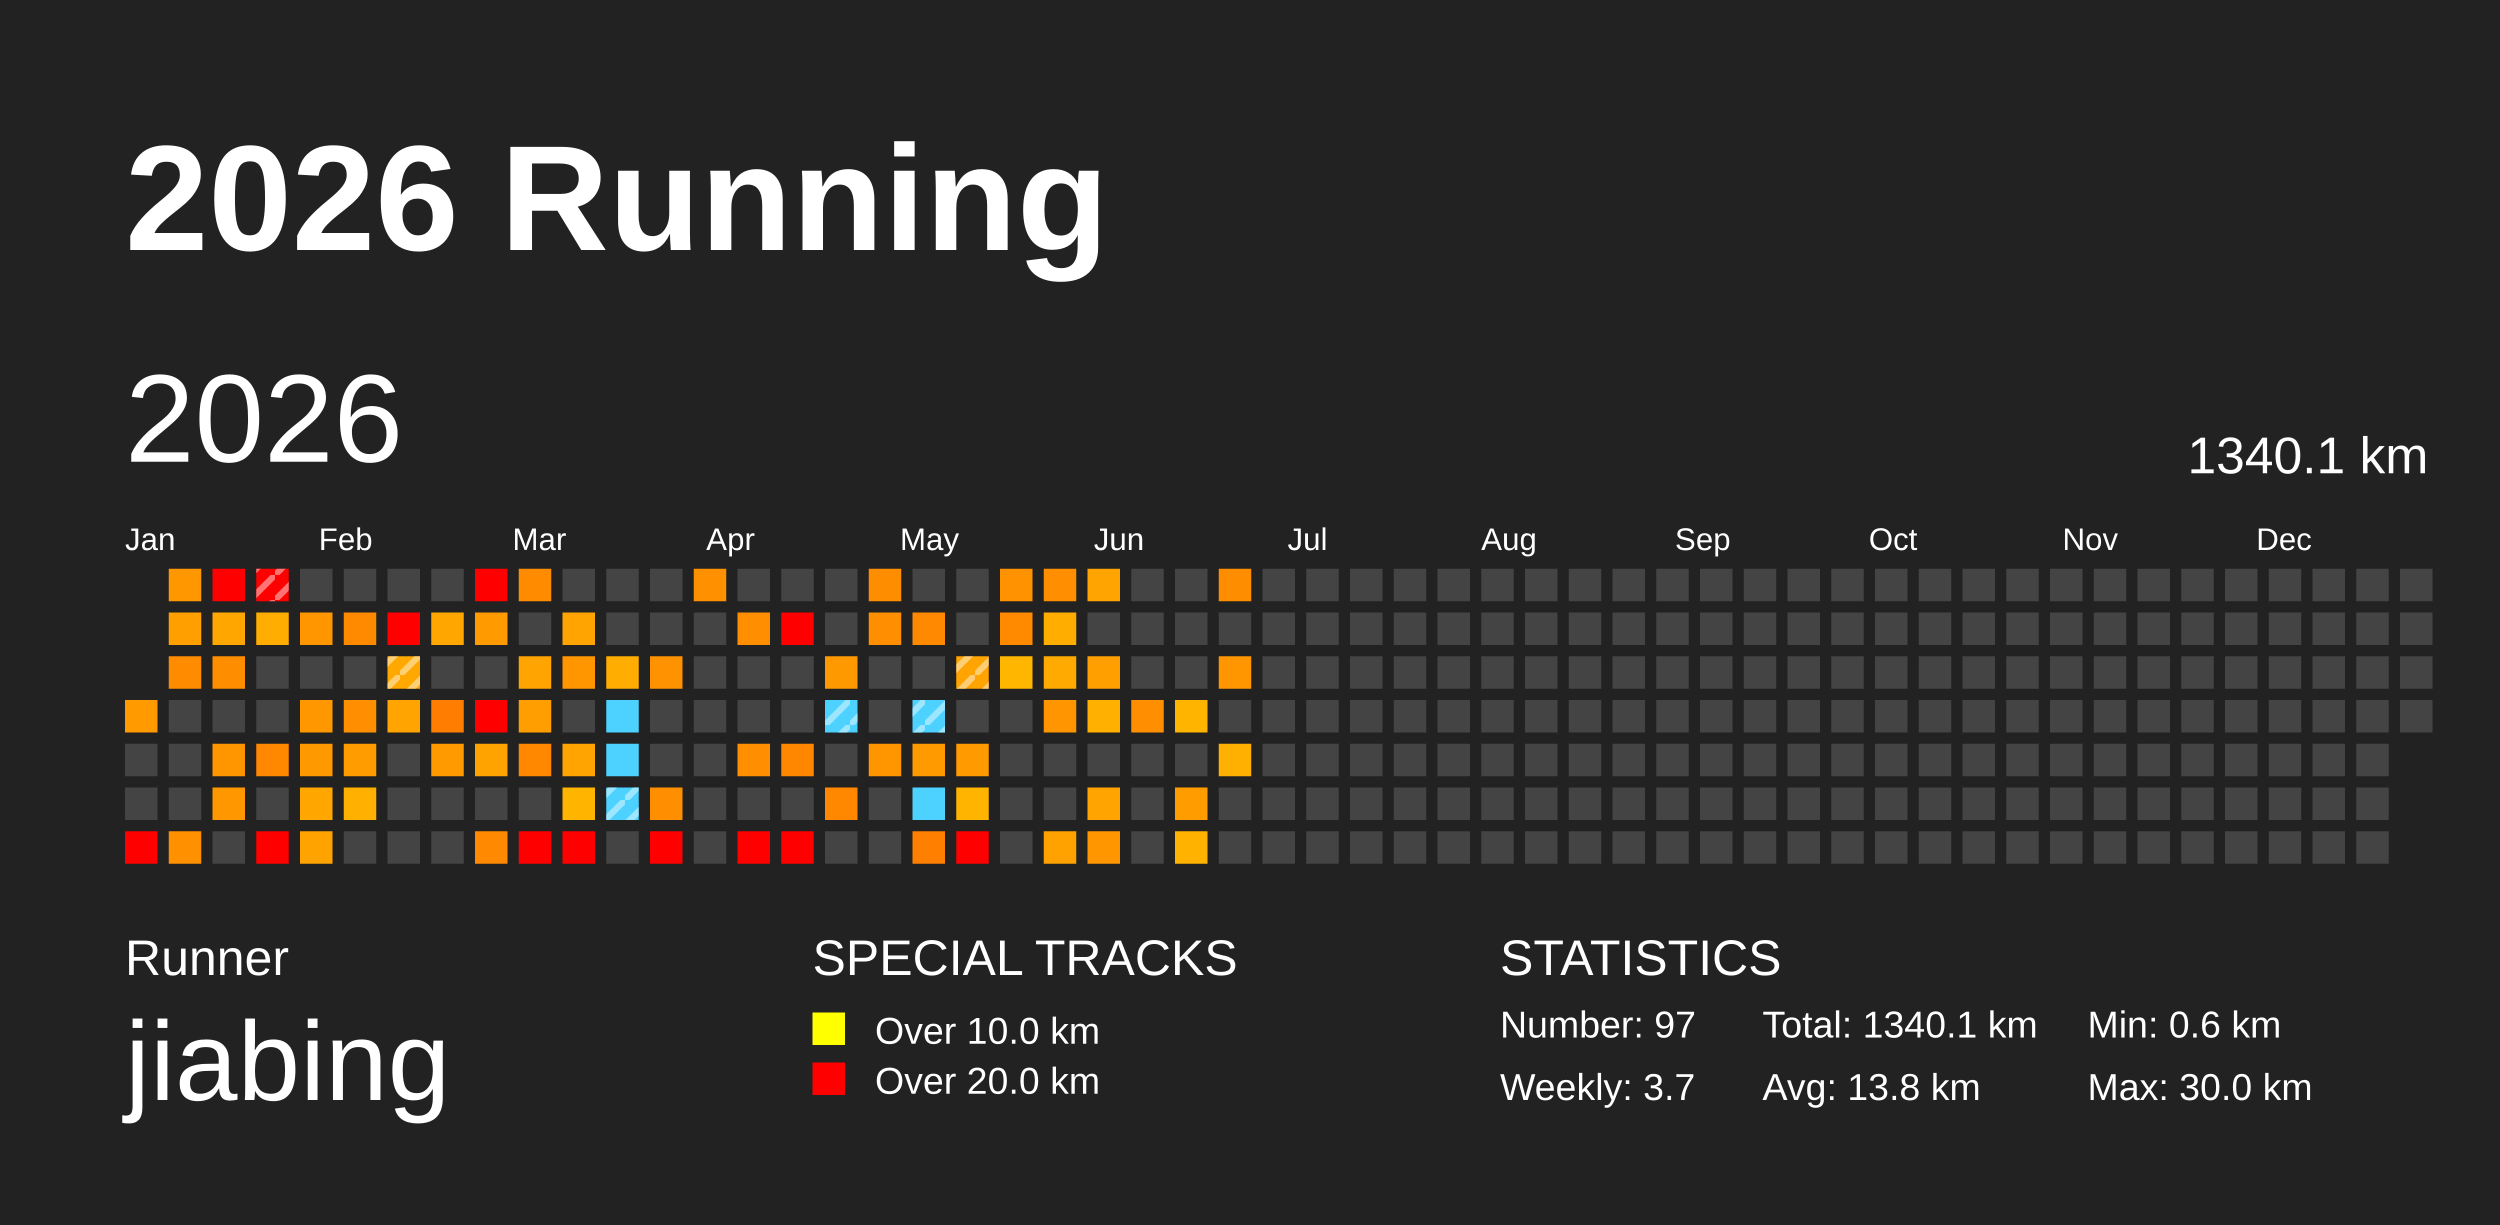
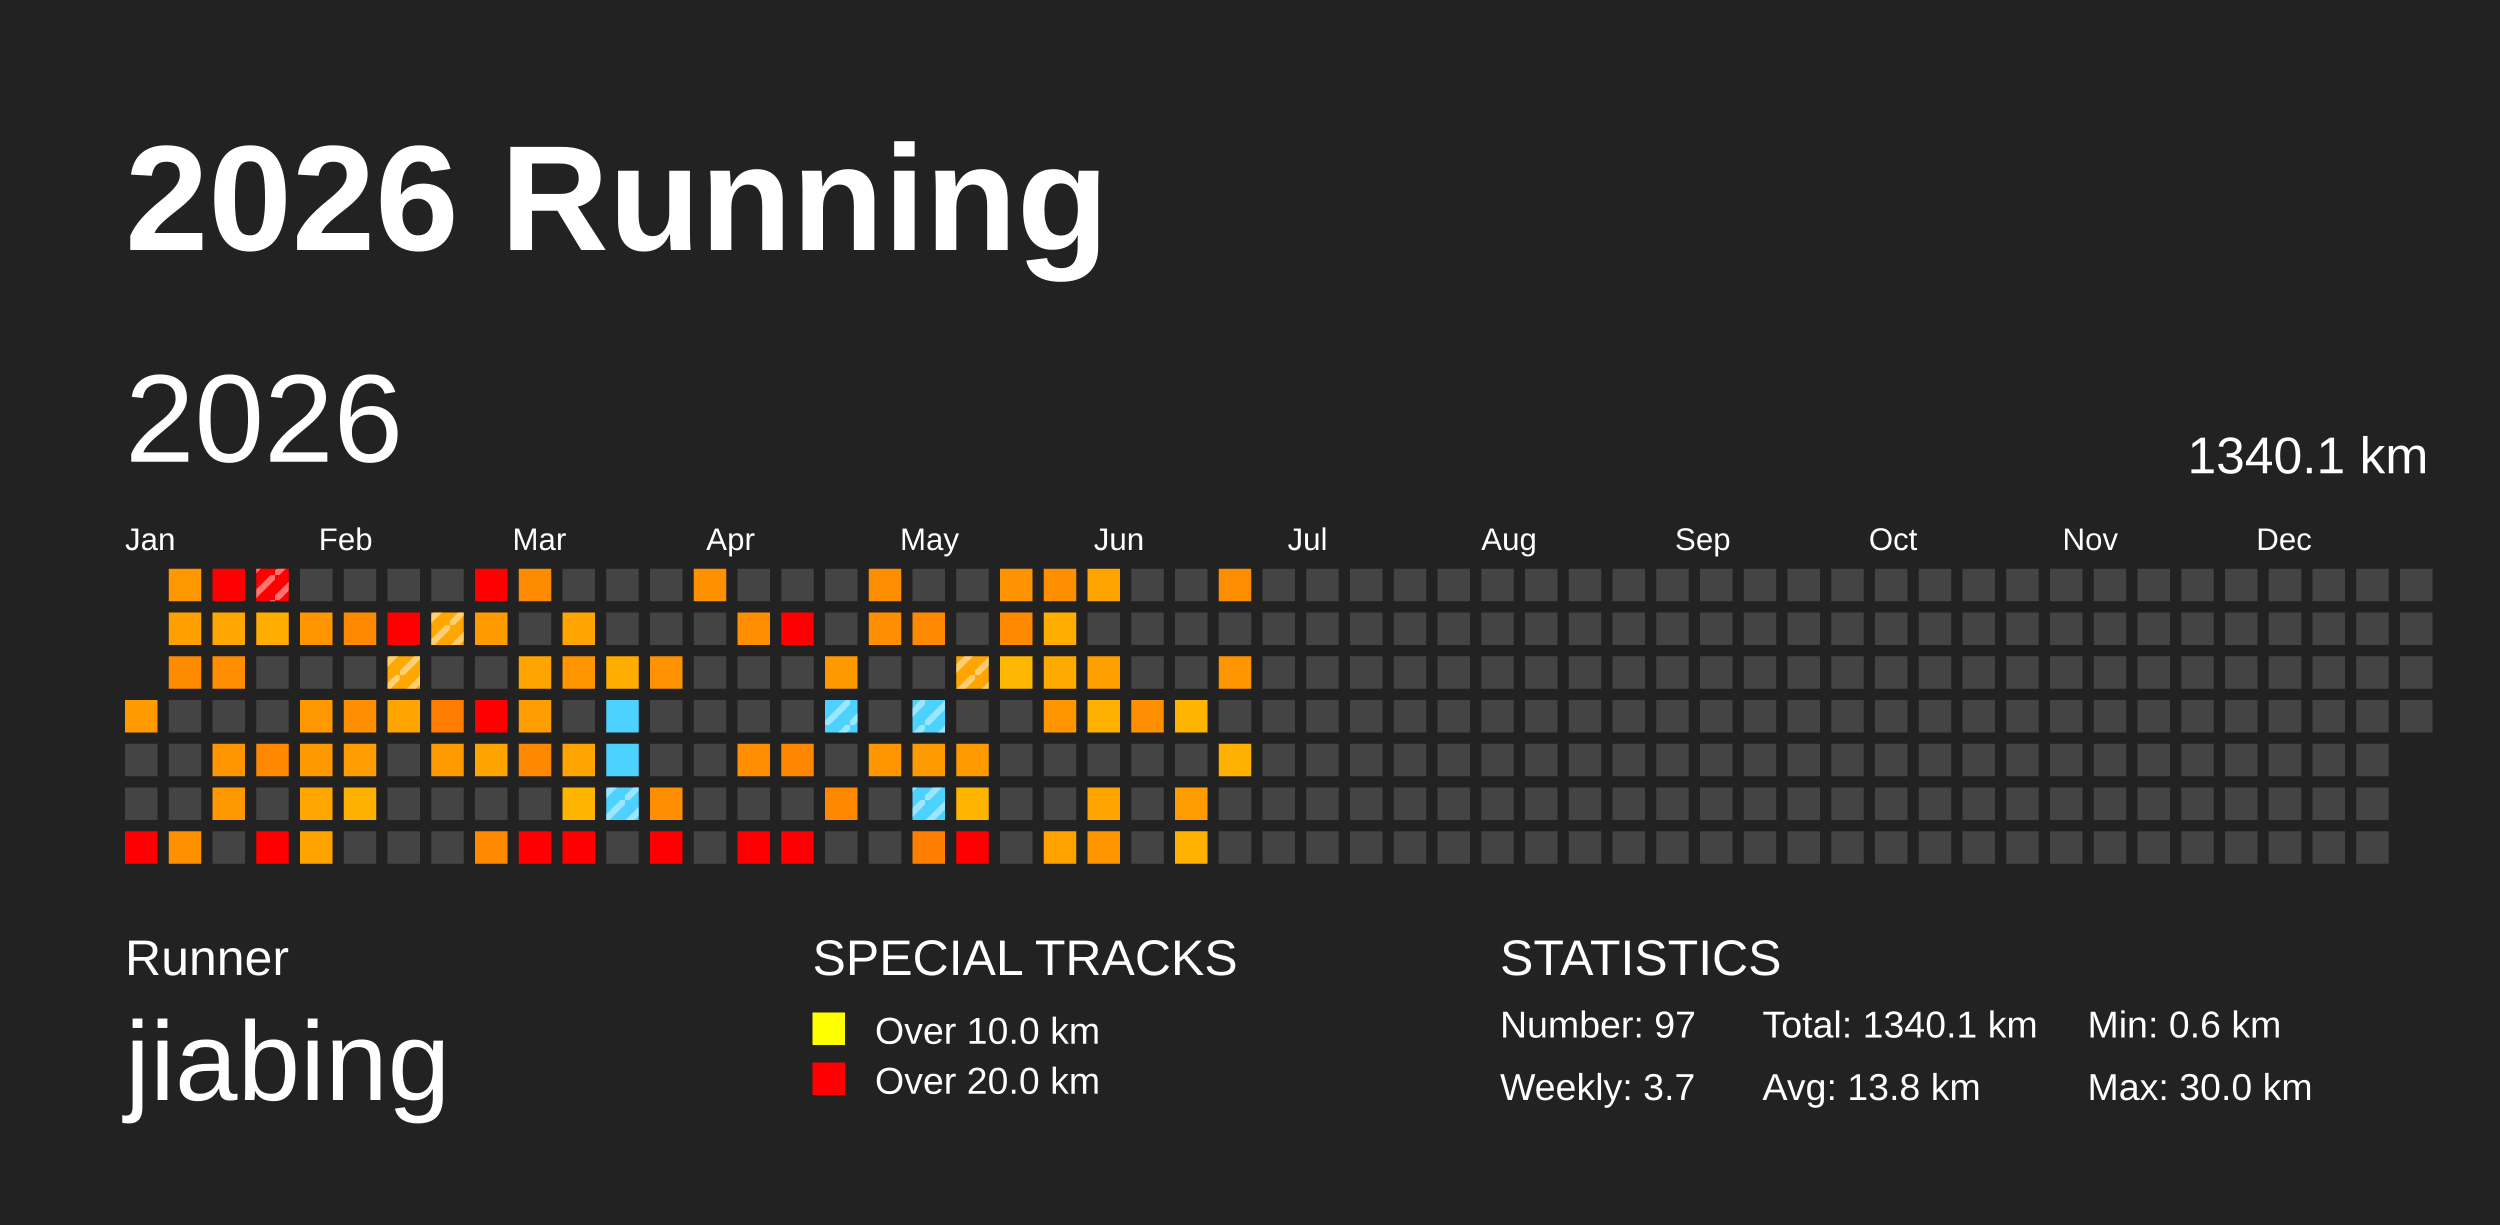
<svg xmlns="http://www.w3.org/2000/svg" baseProfile="full" height="98mm" version="1.1" viewBox="0,0,200,98" width="200mm">
  <defs>
    <pattern height="2" id="indoor-stripe" patternUnits="userSpaceOnUse" width="2">
      <line stroke="white" stroke-opacity="0.45" stroke-width="0.5" x1="0" x2="2" y1="2" y2="0" />
    </pattern>
  </defs>
  <rect fill="#222222" height="98" width="200" x="0" y="0" />
  <text fill="#FFFFFF" style="font-size:12px; font-family:Arial; font-weight:bold;" x="10" y="20">2026 Running</text>
  <text fill="#FFFFFF" style="font-size:4px; font-family:Arial" x="10" y="78">Runner</text>
  <text fill="#FFFFFF" style="font-size:9px; font-family:Arial" x="10" y="88">jiabing</text>
  <text fill="#FFFFFF" style="font-size:4px; font-family:Arial" x="65" y="78">SPECIAL TRACKS</text>
  <rect fill="yellow" height="2.6" width="2.6" x="65" y="81" />
  <text fill="#FFFFFF" style="font-size:3px; font-family:Arial" x="70" y="83.5">Over 10.0 km</text>
  <rect fill="red" height="2.6" width="2.6" x="65" y="85" />
  <text fill="#FFFFFF" style="font-size:3px; font-family:Arial" x="70" y="87.5">Over 20.0 km</text>
  <text fill="#FFFFFF" style="font-size:4px; font-family:Arial" x="120" y="78">STATISTICS</text>
  <text fill="#FFFFFF" style="font-size:3px; font-family:Arial" x="120" y="83">Number: 97</text>
  <text fill="#FFFFFF" style="font-size:3px; font-family:Arial" x="120" y="88">Weekly: 3.7</text>
  <text fill="#FFFFFF" style="font-size:3px; font-family:Arial" x="141" y="83">Total: 1340.1 km</text>
  <text fill="#FFFFFF" style="font-size:3px; font-family:Arial" x="141" y="88">Avg: 13.8 km</text>
  <text fill="#FFFFFF" style="font-size:3px; font-family:Arial" x="167" y="83">Min: 0.6 km</text>
  <text fill="#FFFFFF" style="font-size:3px; font-family:Arial" x="167" y="88">Max: 30.0 km</text>
  <text dominant-baseline="hanging" fill="#FFFFFF" style="font-size:10.0px; font-family:Arial;" x="10" y="30">2026</text>
  <text dominant-baseline="hanging" fill="#FFFFFF" style="font-size:4.125px; font-family:Arial;" x="175" y="35">1340.1 km</text>
  <text fill="#FFFFFF" style="font-size:2.5px; font-family:Arial" x="10.0" y="44">Jan</text>
  <text fill="#FFFFFF" style="font-size:2.5px; font-family:Arial" x="25.5" y="44">Feb</text>
  <text fill="#FFFFFF" style="font-size:2.5px; font-family:Arial" x="41.0" y="44">Mar</text>
  <text fill="#FFFFFF" style="font-size:2.5px; font-family:Arial" x="56.5" y="44">Apr</text>
  <text fill="#FFFFFF" style="font-size:2.5px; font-family:Arial" x="72.0" y="44">May</text>
  <text fill="#FFFFFF" style="font-size:2.5px; font-family:Arial" x="87.5" y="44">Jun</text>
  <text fill="#FFFFFF" style="font-size:2.5px; font-family:Arial" x="103.0" y="44">Jul</text>
  <text fill="#FFFFFF" style="font-size:2.5px; font-family:Arial" x="118.5" y="44">Aug</text>
  <text fill="#FFFFFF" style="font-size:2.5px; font-family:Arial" x="134.0" y="44">Sep</text>
  <text fill="#FFFFFF" style="font-size:2.5px; font-family:Arial" x="149.5" y="44">Oct</text>
  <text fill="#FFFFFF" style="font-size:2.5px; font-family:Arial" x="165.0" y="44">Nov</text>
  <text fill="#FFFFFF" style="font-size:2.5px; font-family:Arial" x="180.5" y="44">Dec</text>
  <rect fill="#ff9a00" height="2.6" width="2.6" x="10.0" y="56.0" />
  <rect fill="#444444" height="2.6" width="2.6" x="10.0" y="59.5" />
  <rect fill="#444444" height="2.6" width="2.6" x="10.0" y="63.0" />
  <rect fill="red" height="2.6" width="2.6" x="10.0" y="66.5" />
  <rect fill="#ff9800" height="2.6" width="2.6" x="13.5" y="45.5" />
  <rect fill="#ff9f00" height="2.6" width="2.6" x="13.5" y="49.0" />
  <rect fill="#ff8c00" height="2.6" width="2.6" x="13.5" y="52.5" />
  <rect fill="#444444" height="2.6" width="2.6" x="13.5" y="56.0" />
  <rect fill="#444444" height="2.6" width="2.6" x="13.5" y="59.5" />
  <rect fill="#444444" height="2.6" width="2.6" x="13.5" y="63.0" />
  <rect fill="#ff9000" height="2.6" width="2.6" x="13.5" y="66.5" />
  <rect fill="red" height="2.6" width="2.6" x="17.0" y="45.5" />
  <rect fill="#ffa700" height="2.6" width="2.6" x="17.0" y="49.0" />
  <rect fill="#ff8d00" height="2.6" width="2.6" x="17.0" y="52.5" />
  <rect fill="#444444" height="2.6" width="2.6" x="17.0" y="56.0" />
  <rect fill="#ff9600" height="2.6" width="2.6" x="17.0" y="59.5" />
  <rect fill="#ff9700" height="2.6" width="2.6" x="17.0" y="63.0" />
  <rect fill="#444444" height="2.6" width="2.6" x="17.0" y="66.5" />
  <rect fill="red" height="2.6" width="2.6" x="20.5" y="45.5" />
  <rect fill="url(#indoor-stripe)" height="2.6" style="pointer-events: none;" width="2.6" x="20.5" y="45.5" />
  <rect fill="#ffad00" height="2.6" width="2.6" x="20.5" y="49.0" />
  <rect fill="#444444" height="2.6" width="2.6" x="20.5" y="52.5" />
  <rect fill="#444444" height="2.6" width="2.6" x="20.5" y="56.0" />
  <rect fill="#ff8800" height="2.6" width="2.6" x="20.5" y="59.5" />
  <rect fill="#444444" height="2.6" width="2.6" x="20.5" y="63.0" />
  <rect fill="red" height="2.6" width="2.6" x="20.5" y="66.5" />
  <rect fill="#444444" height="2.6" width="2.6" x="24.0" y="45.5" />
  <rect fill="#ff9600" height="2.6" width="2.6" x="24.0" y="49.0" />
  <rect fill="#444444" height="2.6" width="2.6" x="24.0" y="52.5" />
  <rect fill="#ff9700" height="2.6" width="2.6" x="24.0" y="56.0" />
  <rect fill="#ff9900" height="2.6" width="2.6" x="24.0" y="59.5" />
  <rect fill="#ffa700" height="2.6" width="2.6" x="24.0" y="63.0" />
  <rect fill="#ffa300" height="2.6" width="2.6" x="24.0" y="66.5" />
  <rect fill="#444444" height="2.6" width="2.6" x="27.5" y="45.5" />
  <rect fill="#ff8a00" height="2.6" width="2.6" x="27.5" y="49.0" />
  <rect fill="#444444" height="2.6" width="2.6" x="27.5" y="52.5" />
  <rect fill="#ff8e00" height="2.6" width="2.6" x="27.5" y="56.0" />
  <rect fill="#ff9d00" height="2.6" width="2.6" x="27.5" y="59.5" />
  <rect fill="#ffb000" height="2.6" width="2.6" x="27.5" y="63.0" />
  <rect fill="#444444" height="2.6" width="2.6" x="27.5" y="66.5" />
  <rect fill="#444444" height="2.6" width="2.6" x="31.0" y="45.5" />
  <rect fill="red" height="2.6" width="2.6" x="31.0" y="49.0" />
  <rect fill="#ffa800" height="2.6" width="2.6" x="31.0" y="52.5" />
  <rect fill="url(#indoor-stripe)" height="2.6" style="pointer-events: none;" width="2.6" x="31.0" y="52.5" />
  <rect fill="#ffa400" height="2.6" width="2.6" x="31.0" y="56.0" />
  <rect fill="#444444" height="2.6" width="2.6" x="31.0" y="59.5" />
  <rect fill="#444444" height="2.6" width="2.6" x="31.0" y="63.0" />
  <rect fill="#444444" height="2.6" width="2.6" x="31.0" y="66.5" />
  <rect fill="#444444" height="2.6" width="2.6" x="34.5" y="45.5" />
  <rect fill="#ffa700" height="2.6" width="2.6" x="34.5" y="49.0" />
+   <rect fill="url(#indoor-stripe)" height="2.6" style="pointer-events: none;" width="2.6" x="34.5" y="49.0" />
  <rect fill="#444444" height="2.6" width="2.6" x="34.5" y="52.5" />
  <rect fill="#ff7d00" height="2.6" width="2.6" x="34.5" y="56.0" />
  <rect fill="#ff9a00" height="2.6" width="2.6" x="34.5" y="59.5" />
  <rect fill="#444444" height="2.6" width="2.6" x="34.5" y="63.0" />
  <rect fill="#444444" height="2.6" width="2.6" x="34.5" y="66.5" />
  <rect fill="red" height="2.6" width="2.6" x="38.0" y="45.5" />
  <rect fill="#ff9a00" height="2.6" width="2.6" x="38.0" y="49.0" />
  <rect fill="#444444" height="2.6" width="2.6" x="38.0" y="52.5" />
  <rect fill="red" height="2.6" width="2.6" x="38.0" y="56.0" />
  <rect fill="#ffa300" height="2.6" width="2.6" x="38.0" y="59.5" />
  <rect fill="#444444" height="2.6" width="2.6" x="38.0" y="63.0" />
  <rect fill="#ff8900" height="2.6" width="2.6" x="38.0" y="66.5" />
  <rect fill="#ff8b00" height="2.6" width="2.6" x="41.5" y="45.5" />
  <rect fill="#444444" height="2.6" width="2.6" x="41.5" y="49.0" />
  <rect fill="#ffa400" height="2.6" width="2.6" x="41.5" y="52.5" />
  <rect fill="#ff9e00" height="2.6" width="2.6" x="41.5" y="56.0" />
  <rect fill="#ff8800" height="2.6" width="2.6" x="41.5" y="59.5" />
  <rect fill="#444444" height="2.6" width="2.6" x="41.5" y="63.0" />
  <rect fill="red" height="2.6" width="2.6" x="41.5" y="66.5" />
  <rect fill="#444444" height="2.6" width="2.6" x="45.0" y="45.5" />
  <rect fill="#ffa400" height="2.6" width="2.6" x="45.0" y="49.0" />
  <rect fill="#ff9600" height="2.6" width="2.6" x="45.0" y="52.5" />
  <rect fill="#444444" height="2.6" width="2.6" x="45.0" y="56.0" />
  <rect fill="#ffa400" height="2.6" width="2.6" x="45.0" y="59.5" />
  <rect fill="#ffb400" height="2.6" width="2.6" x="45.0" y="63.0" />
  <rect fill="red" height="2.6" width="2.6" x="45.0" y="66.5" />
  <rect fill="#444444" height="2.6" width="2.6" x="48.5" y="45.5" />
  <rect fill="#444444" height="2.6" width="2.6" x="48.5" y="49.0" />
  <rect fill="#ffad00" height="2.6" width="2.6" x="48.5" y="52.5" />
  <rect fill="#4dd2ff" height="2.6" width="2.6" x="48.5" y="56.0" />
  <rect fill="#4dd2ff" height="2.6" width="2.6" x="48.5" y="59.5" />
  <rect fill="#4dd2ff" height="2.6" width="2.6" x="48.5" y="63.0" />
  <rect fill="url(#indoor-stripe)" height="2.6" style="pointer-events: none;" width="2.6" x="48.5" y="63.0" />
  <rect fill="#444444" height="2.6" width="2.6" x="48.5" y="66.5" />
  <rect fill="#444444" height="2.6" width="2.6" x="52.0" y="45.5" />
  <rect fill="#444444" height="2.6" width="2.6" x="52.0" y="49.0" />
  <rect fill="#ff9200" height="2.6" width="2.6" x="52.0" y="52.5" />
  <rect fill="#444444" height="2.6" width="2.6" x="52.0" y="56.0" />
  <rect fill="#444444" height="2.6" width="2.6" x="52.0" y="59.5" />
  <rect fill="#ff8e00" height="2.6" width="2.6" x="52.0" y="63.0" />
  <rect fill="red" height="2.6" width="2.6" x="52.0" y="66.5" />
  <rect fill="#ff9100" height="2.6" width="2.6" x="55.5" y="45.5" />
  <rect fill="#444444" height="2.6" width="2.6" x="55.5" y="49.0" />
  <rect fill="#444444" height="2.6" width="2.6" x="55.5" y="52.5" />
  <rect fill="#444444" height="2.6" width="2.6" x="55.5" y="56.0" />
  <rect fill="#444444" height="2.6" width="2.6" x="55.5" y="59.5" />
  <rect fill="#444444" height="2.6" width="2.6" x="55.5" y="63.0" />
  <rect fill="#444444" height="2.6" width="2.6" x="55.5" y="66.5" />
  <rect fill="#444444" height="2.6" width="2.6" x="59.0" y="45.5" />
  <rect fill="#ff8e00" height="2.6" width="2.6" x="59.0" y="49.0" />
  <rect fill="#444444" height="2.6" width="2.6" x="59.0" y="52.5" />
  <rect fill="#444444" height="2.6" width="2.6" x="59.0" y="56.0" />
  <rect fill="#ff8e00" height="2.6" width="2.6" x="59.0" y="59.5" />
  <rect fill="#444444" height="2.6" width="2.6" x="59.0" y="63.0" />
  <rect fill="red" height="2.6" width="2.6" x="59.0" y="66.5" />
  <rect fill="#444444" height="2.6" width="2.6" x="62.5" y="45.5" />
  <rect fill="red" height="2.6" width="2.6" x="62.5" y="49.0" />
  <rect fill="#444444" height="2.6" width="2.6" x="62.5" y="52.5" />
  <rect fill="#444444" height="2.6" width="2.6" x="62.5" y="56.0" />
  <rect fill="#ff8700" height="2.6" width="2.6" x="62.5" y="59.5" />
  <rect fill="#444444" height="2.6" width="2.6" x="62.5" y="63.0" />
  <rect fill="red" height="2.6" width="2.6" x="62.5" y="66.5" />
  <rect fill="#444444" height="2.6" width="2.6" x="66.0" y="45.5" />
  <rect fill="#444444" height="2.6" width="2.6" x="66.0" y="49.0" />
  <rect fill="#ff9900" height="2.6" width="2.6" x="66.0" y="52.5" />
  <rect fill="#4dd2ff" height="2.6" width="2.6" x="66.0" y="56.0" />
  <rect fill="url(#indoor-stripe)" height="2.6" style="pointer-events: none;" width="2.6" x="66.0" y="56.0" />
  <rect fill="#444444" height="2.6" width="2.6" x="66.0" y="59.5" />
  <rect fill="#ff8800" height="2.6" width="2.6" x="66.0" y="63.0" />
  <rect fill="#444444" height="2.6" width="2.6" x="66.0" y="66.5" />
  <rect fill="#ff8d00" height="2.6" width="2.6" x="69.5" y="45.5" />
  <rect fill="#ff8e00" height="2.6" width="2.6" x="69.5" y="49.0" />
  <rect fill="#444444" height="2.6" width="2.6" x="69.5" y="52.5" />
  <rect fill="#444444" height="2.6" width="2.6" x="69.5" y="56.0" />
  <rect fill="#ff9600" height="2.6" width="2.6" x="69.5" y="59.5" />
  <rect fill="#444444" height="2.6" width="2.6" x="69.5" y="63.0" />
  <rect fill="#444444" height="2.6" width="2.6" x="69.5" y="66.5" />
  <rect fill="#444444" height="2.6" width="2.6" x="73.0" y="45.5" />
  <rect fill="#ff8900" height="2.6" width="2.6" x="73.0" y="49.0" />
  <rect fill="#444444" height="2.6" width="2.6" x="73.0" y="52.5" />
  <rect fill="#4dd2ff" height="2.6" width="2.6" x="73.0" y="56.0" />
  <rect fill="url(#indoor-stripe)" height="2.6" style="pointer-events: none;" width="2.6" x="73.0" y="56.0" />
  <rect fill="#ff9b00" height="2.6" width="2.6" x="73.0" y="59.5" />
  <rect fill="#4dd2ff" height="2.6" width="2.6" x="73.0" y="63.0" />
+   <rect fill="url(#indoor-stripe)" height="2.6" style="pointer-events: none;" width="2.6" x="73.0" y="63.0" />
  <rect fill="#ff8000" height="2.6" width="2.6" x="73.0" y="66.5" />
  <rect fill="#444444" height="2.6" width="2.6" x="76.5" y="45.5" />
  <rect fill="#444444" height="2.6" width="2.6" x="76.5" y="49.0" />
  <rect fill="#ffa400" height="2.6" width="2.6" x="76.5" y="52.5" />
  <rect fill="url(#indoor-stripe)" height="2.6" style="pointer-events: none;" width="2.6" x="76.5" y="52.5" />
  <rect fill="#444444" height="2.6" width="2.6" x="76.5" y="56.0" />
  <rect fill="#ff9a00" height="2.6" width="2.6" x="76.5" y="59.5" />
  <rect fill="#ffb500" height="2.6" width="2.6" x="76.5" y="63.0" />
  <rect fill="red" height="2.6" width="2.6" x="76.5" y="66.5" />
  <rect fill="#ff9200" height="2.6" width="2.6" x="80.0" y="45.5" />
  <rect fill="#ff8a00" height="2.6" width="2.6" x="80.0" y="49.0" />
  <rect fill="#ffb600" height="2.6" width="2.6" x="80.0" y="52.5" />
  <rect fill="#444444" height="2.6" width="2.6" x="80.0" y="56.0" />
  <rect fill="#444444" height="2.6" width="2.6" x="80.0" y="59.5" />
  <rect fill="#444444" height="2.6" width="2.6" x="80.0" y="63.0" />
  <rect fill="#444444" height="2.6" width="2.6" x="80.0" y="66.5" />
  <rect fill="#ff8f00" height="2.6" width="2.6" x="83.5" y="45.5" />
  <rect fill="#ffae00" height="2.6" width="2.6" x="83.5" y="49.0" />
  <rect fill="#ffaa00" height="2.6" width="2.6" x="83.5" y="52.5" />
  <rect fill="#ff9500" height="2.6" width="2.6" x="83.5" y="56.0" />
  <rect fill="#444444" height="2.6" width="2.6" x="83.5" y="59.5" />
  <rect fill="#444444" height="2.6" width="2.6" x="83.5" y="63.0" />
  <rect fill="#ffa200" height="2.6" width="2.6" x="83.5" y="66.5" />
  <rect fill="#ffa400" height="2.6" width="2.6" x="87.0" y="45.5" />
  <rect fill="#444444" height="2.6" width="2.6" x="87.0" y="49.0" />
  <rect fill="#ff9f00" height="2.6" width="2.6" x="87.0" y="52.5" />
  <rect fill="#ffb000" height="2.6" width="2.6" x="87.0" y="56.0" />
  <rect fill="#444444" height="2.6" width="2.6" x="87.0" y="59.5" />
  <rect fill="#ffa400" height="2.6" width="2.6" x="87.0" y="63.0" />
  <rect fill="#ff9600" height="2.6" width="2.6" x="87.0" y="66.5" />
  <rect fill="#444444" height="2.6" width="2.6" x="90.5" y="45.5" />
  <rect fill="#444444" height="2.6" width="2.6" x="90.5" y="49.0" />
  <rect fill="#444444" height="2.6" width="2.6" x="90.5" y="52.5" />
  <rect fill="#ff8f00" height="2.6" width="2.6" x="90.5" y="56.0" />
  <rect fill="#444444" height="2.6" width="2.6" x="90.5" y="59.5" />
  <rect fill="#444444" height="2.6" width="2.6" x="90.5" y="63.0" />
  <rect fill="#444444" height="2.6" width="2.6" x="90.5" y="66.5" />
  <rect fill="#444444" height="2.6" width="2.6" x="94.0" y="45.5" />
  <rect fill="#444444" height="2.6" width="2.6" x="94.0" y="49.0" />
  <rect fill="#444444" height="2.6" width="2.6" x="94.0" y="52.5" />
  <rect fill="#ffb400" height="2.6" width="2.6" x="94.0" y="56.0" />
  <rect fill="#444444" height="2.6" width="2.6" x="94.0" y="59.5" />
  <rect fill="#ff9d00" height="2.6" width="2.6" x="94.0" y="63.0" />
  <rect fill="#ffb300" height="2.6" width="2.6" x="94.0" y="66.5" />
  <rect fill="#ff8d00" height="2.6" width="2.6" x="97.5" y="45.5" />
  <rect fill="#444444" height="2.6" width="2.6" x="97.5" y="49.0" />
  <rect fill="#ff9600" height="2.6" width="2.6" x="97.5" y="52.5" />
  <rect fill="#444444" height="2.6" width="2.6" x="97.5" y="56.0" />
  <rect fill="#ffb000" height="2.6" width="2.6" x="97.5" y="59.5" />
  <rect fill="#444444" height="2.6" width="2.6" x="97.5" y="63.0" />
  <rect fill="#444444" height="2.6" width="2.6" x="97.5" y="66.5" />
  <rect fill="#444444" height="2.6" width="2.6" x="101.0" y="45.5" />
  <rect fill="#444444" height="2.6" width="2.6" x="101.0" y="49.0" />
  <rect fill="#444444" height="2.6" width="2.6" x="101.0" y="52.5" />
  <rect fill="#444444" height="2.6" width="2.6" x="101.0" y="56.0" />
  <rect fill="#444444" height="2.6" width="2.6" x="101.0" y="59.5" />
  <rect fill="#444444" height="2.6" width="2.6" x="101.0" y="63.0" />
  <rect fill="#444444" height="2.6" width="2.6" x="101.0" y="66.5" />
  <rect fill="#444444" height="2.6" width="2.6" x="104.5" y="45.5" />
  <rect fill="#444444" height="2.6" width="2.6" x="104.5" y="49.0" />
  <rect fill="#444444" height="2.6" width="2.6" x="104.5" y="52.5" />
  <rect fill="#444444" height="2.6" width="2.6" x="104.5" y="56.0" />
  <rect fill="#444444" height="2.6" width="2.6" x="104.5" y="59.5" />
  <rect fill="#444444" height="2.6" width="2.6" x="104.5" y="63.0" />
  <rect fill="#444444" height="2.6" width="2.6" x="104.5" y="66.5" />
  <rect fill="#444444" height="2.6" width="2.6" x="108.0" y="45.5" />
  <rect fill="#444444" height="2.6" width="2.6" x="108.0" y="49.0" />
  <rect fill="#444444" height="2.6" width="2.6" x="108.0" y="52.5" />
  <rect fill="#444444" height="2.6" width="2.6" x="108.0" y="56.0" />
  <rect fill="#444444" height="2.6" width="2.6" x="108.0" y="59.5" />
  <rect fill="#444444" height="2.6" width="2.6" x="108.0" y="63.0" />
  <rect fill="#444444" height="2.6" width="2.6" x="108.0" y="66.5" />
  <rect fill="#444444" height="2.6" width="2.6" x="111.5" y="45.5" />
  <rect fill="#444444" height="2.6" width="2.6" x="111.5" y="49.0" />
  <rect fill="#444444" height="2.6" width="2.6" x="111.5" y="52.5" />
  <rect fill="#444444" height="2.6" width="2.6" x="111.5" y="56.0" />
  <rect fill="#444444" height="2.6" width="2.6" x="111.5" y="59.5" />
  <rect fill="#444444" height="2.6" width="2.6" x="111.5" y="63.0" />
  <rect fill="#444444" height="2.6" width="2.6" x="111.5" y="66.5" />
  <rect fill="#444444" height="2.6" width="2.6" x="115.0" y="45.5" />
  <rect fill="#444444" height="2.6" width="2.6" x="115.0" y="49.0" />
  <rect fill="#444444" height="2.6" width="2.6" x="115.0" y="52.5" />
  <rect fill="#444444" height="2.6" width="2.6" x="115.0" y="56.0" />
  <rect fill="#444444" height="2.6" width="2.6" x="115.0" y="59.5" />
  <rect fill="#444444" height="2.6" width="2.6" x="115.0" y="63.0" />
  <rect fill="#444444" height="2.6" width="2.6" x="115.0" y="66.5" />
  <rect fill="#444444" height="2.6" width="2.6" x="118.5" y="45.5" />
  <rect fill="#444444" height="2.6" width="2.6" x="118.5" y="49.0" />
  <rect fill="#444444" height="2.6" width="2.6" x="118.5" y="52.5" />
  <rect fill="#444444" height="2.6" width="2.6" x="118.5" y="56.0" />
  <rect fill="#444444" height="2.6" width="2.6" x="118.5" y="59.5" />
  <rect fill="#444444" height="2.6" width="2.6" x="118.5" y="63.0" />
  <rect fill="#444444" height="2.6" width="2.6" x="118.5" y="66.5" />
  <rect fill="#444444" height="2.6" width="2.6" x="122.0" y="45.5" />
  <rect fill="#444444" height="2.6" width="2.6" x="122.0" y="49.0" />
  <rect fill="#444444" height="2.6" width="2.6" x="122.0" y="52.5" />
  <rect fill="#444444" height="2.6" width="2.6" x="122.0" y="56.0" />
  <rect fill="#444444" height="2.6" width="2.6" x="122.0" y="59.5" />
  <rect fill="#444444" height="2.6" width="2.6" x="122.0" y="63.0" />
  <rect fill="#444444" height="2.6" width="2.6" x="122.0" y="66.5" />
  <rect fill="#444444" height="2.6" width="2.6" x="125.5" y="45.5" />
  <rect fill="#444444" height="2.6" width="2.6" x="125.5" y="49.0" />
  <rect fill="#444444" height="2.6" width="2.6" x="125.5" y="52.5" />
  <rect fill="#444444" height="2.6" width="2.6" x="125.5" y="56.0" />
  <rect fill="#444444" height="2.6" width="2.6" x="125.5" y="59.5" />
  <rect fill="#444444" height="2.6" width="2.6" x="125.5" y="63.0" />
  <rect fill="#444444" height="2.6" width="2.6" x="125.5" y="66.5" />
  <rect fill="#444444" height="2.6" width="2.6" x="129.0" y="45.5" />
  <rect fill="#444444" height="2.6" width="2.6" x="129.0" y="49.0" />
  <rect fill="#444444" height="2.6" width="2.6" x="129.0" y="52.5" />
  <rect fill="#444444" height="2.6" width="2.6" x="129.0" y="56.0" />
  <rect fill="#444444" height="2.6" width="2.6" x="129.0" y="59.5" />
  <rect fill="#444444" height="2.6" width="2.6" x="129.0" y="63.0" />
  <rect fill="#444444" height="2.6" width="2.6" x="129.0" y="66.5" />
  <rect fill="#444444" height="2.6" width="2.6" x="132.5" y="45.5" />
  <rect fill="#444444" height="2.6" width="2.6" x="132.5" y="49.0" />
  <rect fill="#444444" height="2.6" width="2.6" x="132.5" y="52.5" />
  <rect fill="#444444" height="2.6" width="2.6" x="132.5" y="56.0" />
  <rect fill="#444444" height="2.6" width="2.6" x="132.5" y="59.5" />
  <rect fill="#444444" height="2.6" width="2.6" x="132.5" y="63.0" />
  <rect fill="#444444" height="2.6" width="2.6" x="132.5" y="66.5" />
  <rect fill="#444444" height="2.6" width="2.6" x="136.0" y="45.5" />
  <rect fill="#444444" height="2.6" width="2.6" x="136.0" y="49.0" />
  <rect fill="#444444" height="2.6" width="2.6" x="136.0" y="52.5" />
  <rect fill="#444444" height="2.6" width="2.6" x="136.0" y="56.0" />
  <rect fill="#444444" height="2.6" width="2.6" x="136.0" y="59.5" />
  <rect fill="#444444" height="2.6" width="2.6" x="136.0" y="63.0" />
  <rect fill="#444444" height="2.6" width="2.6" x="136.0" y="66.5" />
  <rect fill="#444444" height="2.6" width="2.6" x="139.5" y="45.5" />
  <rect fill="#444444" height="2.6" width="2.6" x="139.5" y="49.0" />
  <rect fill="#444444" height="2.6" width="2.6" x="139.5" y="52.5" />
  <rect fill="#444444" height="2.6" width="2.6" x="139.5" y="56.0" />
  <rect fill="#444444" height="2.6" width="2.6" x="139.5" y="59.5" />
  <rect fill="#444444" height="2.6" width="2.6" x="139.5" y="63.0" />
  <rect fill="#444444" height="2.6" width="2.6" x="139.5" y="66.5" />
  <rect fill="#444444" height="2.6" width="2.6" x="143.0" y="45.5" />
  <rect fill="#444444" height="2.6" width="2.6" x="143.0" y="49.0" />
  <rect fill="#444444" height="2.6" width="2.6" x="143.0" y="52.5" />
  <rect fill="#444444" height="2.6" width="2.6" x="143.0" y="56.0" />
  <rect fill="#444444" height="2.6" width="2.6" x="143.0" y="59.5" />
  <rect fill="#444444" height="2.6" width="2.6" x="143.0" y="63.0" />
  <rect fill="#444444" height="2.6" width="2.6" x="143.0" y="66.5" />
  <rect fill="#444444" height="2.6" width="2.6" x="146.5" y="45.5" />
  <rect fill="#444444" height="2.6" width="2.6" x="146.5" y="49.0" />
  <rect fill="#444444" height="2.6" width="2.6" x="146.5" y="52.5" />
  <rect fill="#444444" height="2.6" width="2.6" x="146.5" y="56.0" />
  <rect fill="#444444" height="2.6" width="2.6" x="146.5" y="59.5" />
  <rect fill="#444444" height="2.6" width="2.6" x="146.5" y="63.0" />
  <rect fill="#444444" height="2.6" width="2.6" x="146.5" y="66.5" />
  <rect fill="#444444" height="2.6" width="2.6" x="150.0" y="45.5" />
  <rect fill="#444444" height="2.6" width="2.6" x="150.0" y="49.0" />
  <rect fill="#444444" height="2.6" width="2.6" x="150.0" y="52.5" />
  <rect fill="#444444" height="2.6" width="2.6" x="150.0" y="56.0" />
  <rect fill="#444444" height="2.6" width="2.6" x="150.0" y="59.5" />
  <rect fill="#444444" height="2.6" width="2.6" x="150.0" y="63.0" />
  <rect fill="#444444" height="2.6" width="2.6" x="150.0" y="66.5" />
  <rect fill="#444444" height="2.6" width="2.6" x="153.5" y="45.5" />
  <rect fill="#444444" height="2.6" width="2.6" x="153.5" y="49.0" />
  <rect fill="#444444" height="2.6" width="2.6" x="153.5" y="52.5" />
  <rect fill="#444444" height="2.6" width="2.6" x="153.5" y="56.0" />
  <rect fill="#444444" height="2.6" width="2.6" x="153.5" y="59.5" />
  <rect fill="#444444" height="2.6" width="2.6" x="153.5" y="63.0" />
  <rect fill="#444444" height="2.6" width="2.6" x="153.5" y="66.5" />
  <rect fill="#444444" height="2.6" width="2.6" x="157.0" y="45.5" />
  <rect fill="#444444" height="2.6" width="2.6" x="157.0" y="49.0" />
  <rect fill="#444444" height="2.6" width="2.6" x="157.0" y="52.5" />
  <rect fill="#444444" height="2.6" width="2.6" x="157.0" y="56.0" />
  <rect fill="#444444" height="2.6" width="2.6" x="157.0" y="59.5" />
  <rect fill="#444444" height="2.6" width="2.6" x="157.0" y="63.0" />
  <rect fill="#444444" height="2.6" width="2.6" x="157.0" y="66.5" />
  <rect fill="#444444" height="2.6" width="2.6" x="160.5" y="45.5" />
  <rect fill="#444444" height="2.6" width="2.6" x="160.5" y="49.0" />
  <rect fill="#444444" height="2.6" width="2.6" x="160.5" y="52.5" />
  <rect fill="#444444" height="2.6" width="2.6" x="160.5" y="56.0" />
  <rect fill="#444444" height="2.6" width="2.6" x="160.5" y="59.5" />
  <rect fill="#444444" height="2.6" width="2.6" x="160.5" y="63.0" />
  <rect fill="#444444" height="2.6" width="2.6" x="160.5" y="66.5" />
  <rect fill="#444444" height="2.6" width="2.6" x="164.0" y="45.5" />
  <rect fill="#444444" height="2.6" width="2.6" x="164.0" y="49.0" />
  <rect fill="#444444" height="2.6" width="2.6" x="164.0" y="52.5" />
  <rect fill="#444444" height="2.6" width="2.6" x="164.0" y="56.0" />
  <rect fill="#444444" height="2.6" width="2.6" x="164.0" y="59.5" />
  <rect fill="#444444" height="2.6" width="2.6" x="164.0" y="63.0" />
  <rect fill="#444444" height="2.6" width="2.6" x="164.0" y="66.5" />
  <rect fill="#444444" height="2.6" width="2.6" x="167.5" y="45.5" />
  <rect fill="#444444" height="2.6" width="2.6" x="167.5" y="49.0" />
  <rect fill="#444444" height="2.6" width="2.6" x="167.5" y="52.5" />
  <rect fill="#444444" height="2.6" width="2.6" x="167.5" y="56.0" />
  <rect fill="#444444" height="2.6" width="2.6" x="167.5" y="59.5" />
  <rect fill="#444444" height="2.6" width="2.6" x="167.5" y="63.0" />
  <rect fill="#444444" height="2.6" width="2.6" x="167.5" y="66.5" />
  <rect fill="#444444" height="2.6" width="2.6" x="171.0" y="45.5" />
  <rect fill="#444444" height="2.6" width="2.6" x="171.0" y="49.0" />
  <rect fill="#444444" height="2.6" width="2.6" x="171.0" y="52.5" />
  <rect fill="#444444" height="2.6" width="2.6" x="171.0" y="56.0" />
  <rect fill="#444444" height="2.6" width="2.6" x="171.0" y="59.5" />
  <rect fill="#444444" height="2.6" width="2.6" x="171.0" y="63.0" />
  <rect fill="#444444" height="2.6" width="2.6" x="171.0" y="66.5" />
  <rect fill="#444444" height="2.6" width="2.6" x="174.5" y="45.5" />
  <rect fill="#444444" height="2.6" width="2.6" x="174.5" y="49.0" />
  <rect fill="#444444" height="2.6" width="2.6" x="174.5" y="52.5" />
  <rect fill="#444444" height="2.6" width="2.6" x="174.5" y="56.0" />
  <rect fill="#444444" height="2.6" width="2.6" x="174.5" y="59.5" />
  <rect fill="#444444" height="2.6" width="2.6" x="174.5" y="63.0" />
  <rect fill="#444444" height="2.6" width="2.6" x="174.5" y="66.5" />
  <rect fill="#444444" height="2.6" width="2.6" x="178.0" y="45.5" />
  <rect fill="#444444" height="2.6" width="2.6" x="178.0" y="49.0" />
  <rect fill="#444444" height="2.6" width="2.6" x="178.0" y="52.5" />
  <rect fill="#444444" height="2.6" width="2.6" x="178.0" y="56.0" />
  <rect fill="#444444" height="2.6" width="2.6" x="178.0" y="59.5" />
  <rect fill="#444444" height="2.6" width="2.6" x="178.0" y="63.0" />
  <rect fill="#444444" height="2.6" width="2.6" x="178.0" y="66.5" />
  <rect fill="#444444" height="2.6" width="2.6" x="181.5" y="45.5" />
  <rect fill="#444444" height="2.6" width="2.6" x="181.5" y="49.0" />
  <rect fill="#444444" height="2.6" width="2.6" x="181.5" y="52.5" />
  <rect fill="#444444" height="2.6" width="2.6" x="181.5" y="56.0" />
  <rect fill="#444444" height="2.6" width="2.6" x="181.5" y="59.5" />
  <rect fill="#444444" height="2.6" width="2.6" x="181.5" y="63.0" />
  <rect fill="#444444" height="2.6" width="2.6" x="181.5" y="66.5" />
  <rect fill="#444444" height="2.6" width="2.6" x="185.0" y="45.5" />
  <rect fill="#444444" height="2.6" width="2.6" x="185.0" y="49.0" />
  <rect fill="#444444" height="2.6" width="2.6" x="185.0" y="52.5" />
  <rect fill="#444444" height="2.6" width="2.6" x="185.0" y="56.0" />
  <rect fill="#444444" height="2.6" width="2.6" x="185.0" y="59.5" />
  <rect fill="#444444" height="2.6" width="2.6" x="185.0" y="63.0" />
  <rect fill="#444444" height="2.6" width="2.6" x="185.0" y="66.5" />
  <rect fill="#444444" height="2.6" width="2.6" x="188.5" y="45.5" />
  <rect fill="#444444" height="2.6" width="2.6" x="188.5" y="49.0" />
  <rect fill="#444444" height="2.6" width="2.6" x="188.5" y="52.5" />
  <rect fill="#444444" height="2.6" width="2.6" x="188.5" y="56.0" />
  <rect fill="#444444" height="2.6" width="2.6" x="188.5" y="59.5" />
  <rect fill="#444444" height="2.6" width="2.6" x="188.5" y="63.0" />
  <rect fill="#444444" height="2.6" width="2.6" x="188.5" y="66.5" />
  <rect fill="#444444" height="2.6" width="2.6" x="192.0" y="45.5" />
  <rect fill="#444444" height="2.6" width="2.6" x="192.0" y="49.0" />
  <rect fill="#444444" height="2.6" width="2.6" x="192.0" y="52.5" />
  <rect fill="#444444" height="2.6" width="2.6" x="192.0" y="56.0" />
</svg>
